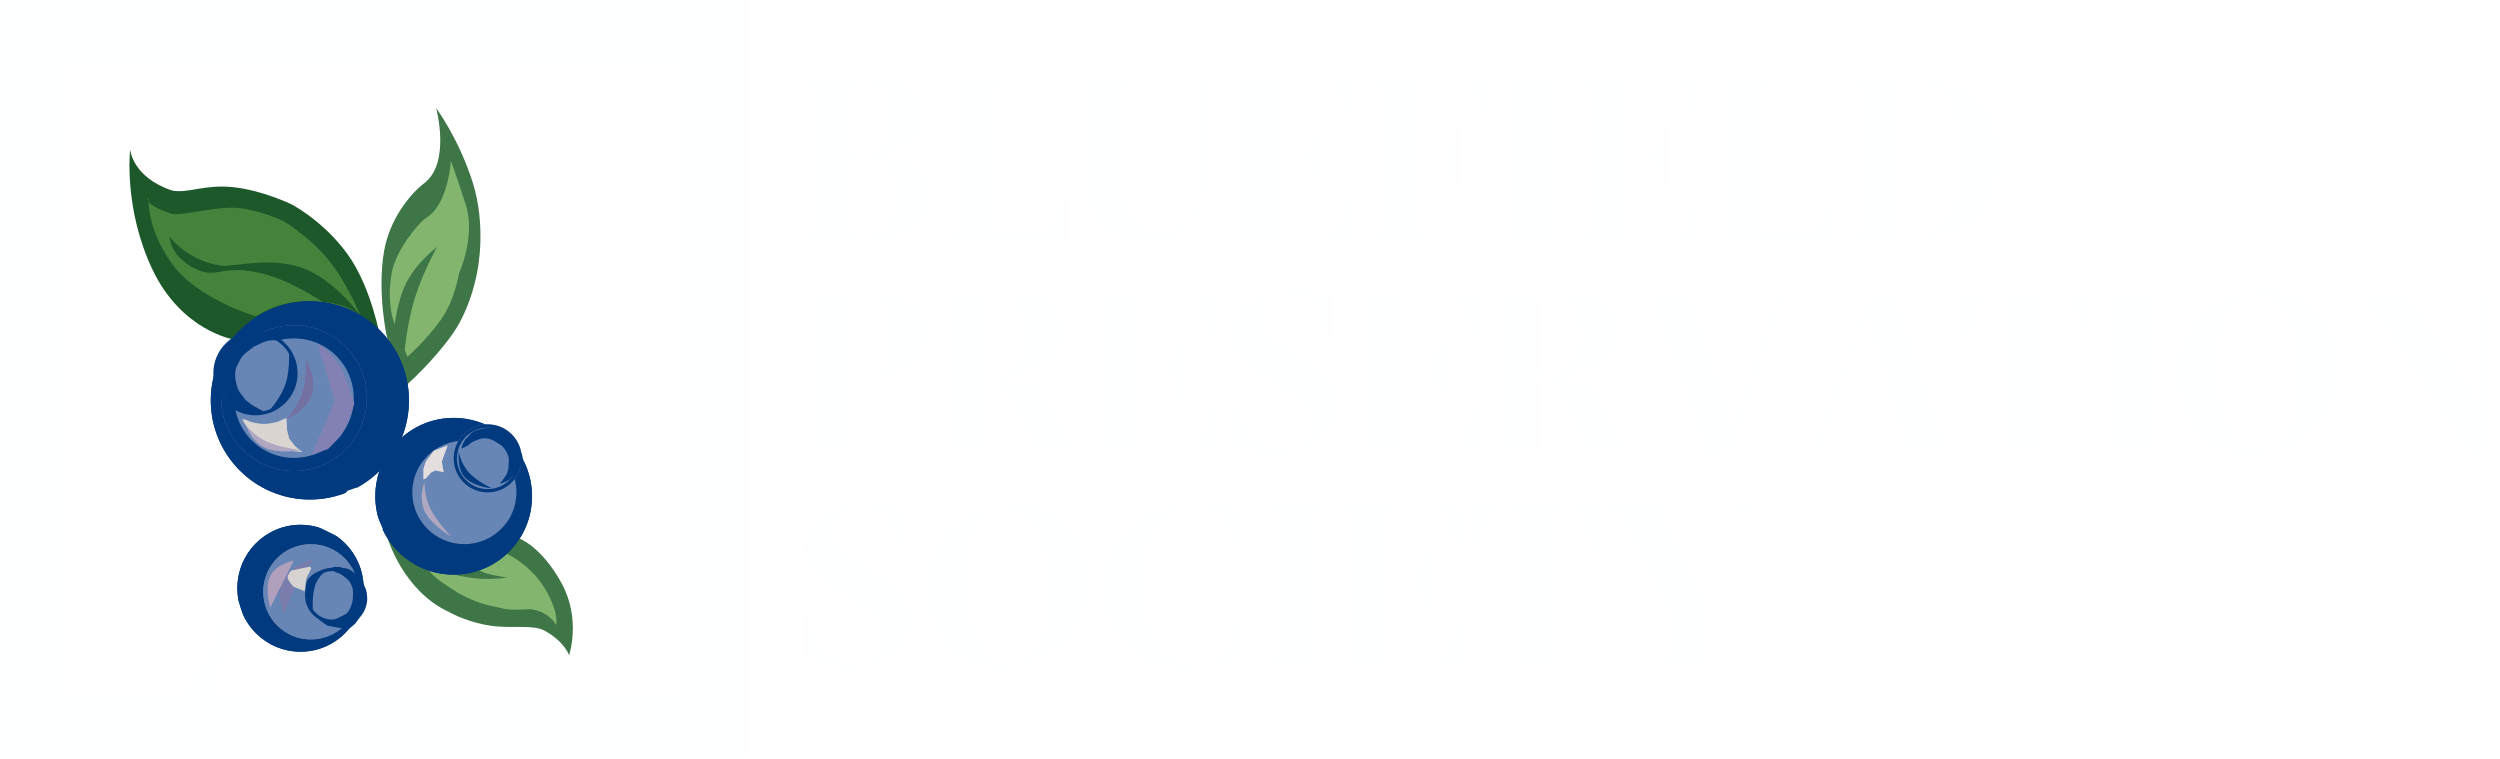
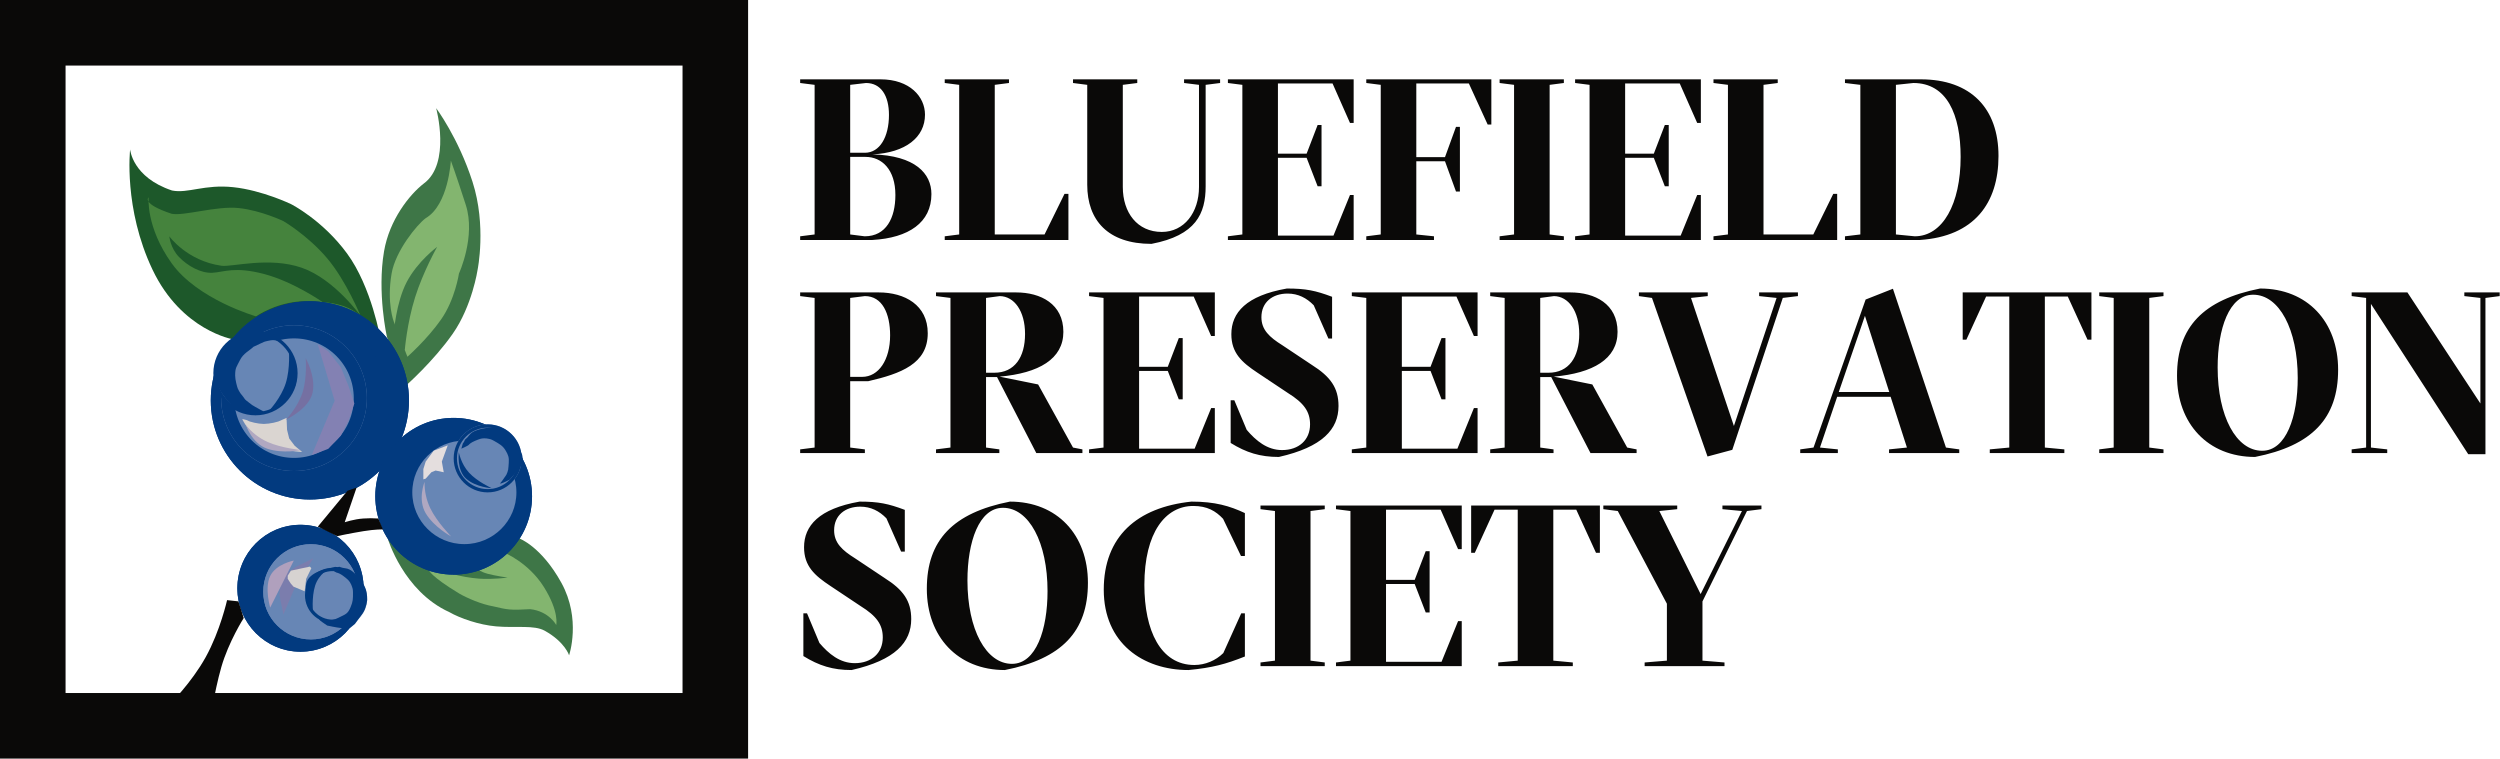
- <svg xmlns="http://www.w3.org/2000/svg" viewBox="75 7064 3813 1157">
+ <svg xmlns="http://www.w3.org/2000/svg" viewBox="102 5558 3813 1157">
  <defs>
    <style>
      .cls-1 {
        fill: #1d582a;
      }

      .cls-2 {
        fill: #45833d;
      }

      .cls-3 {
        fill: #3e7647;
      }

      .cls-4 {
        fill: #83b56f;
      }

      .cls-14, .cls-5 {
        fill: #023a7f;
      }

      .cls-5, .cls-6, .cls-7 {
        stroke: #023a7f;
      }

      .cls-5 {
        stroke-width: 30px;
      }

      .cls-6, .cls-7, .cls-8 {
        fill: #6786b5;
      }

      .cls-6, .cls-8 {
        stroke-width: 20px;
      }

      .cls-7 {
        stroke-width: 5px;
      }

      .cls-8 {
        stroke: #6786b5;
      }

      .cls-9 {
        fill: #8381b3;
      }

      .cls-10 {
        fill: #7b7dad;
      }

      .cls-11 {
        fill: #dad5d1;
      }

      .cls-12 {
        fill: #e4dede;
      }

      .cls-13 {
        fill: #d7d3d1;
      }

      .cls-15 {
        fill: #b0a0bd;
      }

      .cls-16 {
        fill: #7570a2;
      }

      .cls-17 {
        fill: #b0a8c1;
      }

      .cls-18, .cls-20 {
-         fill: #fdffff;
+         fill: #0a0908;
      }

      .cls-19, .cls-22 {
        fill: none;
      }

      .cls-19 {
-         stroke: #fdffff;
+         stroke: #0a0908;
        stroke-width: 100px;
      }

      .cls-20 {
        stroke: rgba(0,0,0,0);
      }

      .cls-21 {
        stroke: none;
      }

      .cls-23 {
-         filter: url(#Path_176);
+         filter: url(#Path_146);
      }
    </style>
-     <filter id="Path_176" x="540.186" y="7930.044" width="95.531" height="90.531" filterUnits="userSpaceOnUse">
+     <filter id="Path_146" x="567.186" y="6424.044" width="95.531" height="90.531" filterUnits="userSpaceOnUse">
      <feOffset dx="10" dy="5" input="SourceAlpha" />
      <feGaussianBlur stdDeviation="0.5" result="blur" />
      <feFlood flood-color="#023a7f" />
      <feComposite operator="in" in2="blur" />
      <feComposite in="SourceGraphic" />
    </filter>
  </defs>
-   <g id="Group_49" data-name="Group 49" transform="translate(-5 1676)">
-     <g id="Group_51" data-name="Group 51">
-       <g id="Group_48" data-name="Group 48" transform="translate(-420 5017.172)">
-         <g id="Group_44" data-name="Group 44" transform="translate(697.424 598.813)">
-           <path id="Path_165" data-name="Path 165" class="cls-1" d="M2025.881,801.21s-78.8-12.917-123.268-106.328-34.153-183.3-34.153-183.3,3.356,42.428,63.912,62.568c24.24,4.9,49.4-9.75,93.509-5.046s87.874,25.758,87.874,25.758,47.857,24.01,85.543,75.316,51.133,131.028,51.133,131.028h-224.55Z" transform="translate(-1867.424 -511.587)" />
-           <path id="Path_166" data-name="Path 166" class="cls-2" d="M2016.331,721.686s-89.272-25.6-128.855-81.072-35.065-100.449-35.065-100.449-11.842,9.417,35.065,25.018c18.777,3.8,68.328-12.336,102.494-8.692s68.069,19.953,68.069,19.953,36.663,21.445,66.279,56.206,51.612,89.037,51.612,89.037-35.386-23.353-81.485-23.353S2016.331,721.686,2016.331,721.686Z" transform="translate(-1823.14 -467.128)" />
-           <path id="Path_167" data-name="Path 167" class="cls-1" d="M2155.128,742.217s-43.91-30.893-89.205-42.976-61.9-2.873-79.326-1.97-37.5-10.271-50.8-24.031-14.774-31.517-14.774-31.517,26.852,37.419,79.632,44.84c15.623,2.2,72.716-14.278,122.568,3.116s89.907,73.841,89.907,73.841a79.467,79.467,0,0,0-27.144-15.748A113.749,113.749,0,0,0,2155.128,742.217Z" transform="translate(-1860.17 -509.212)" />
+   <g id="Group_43" data-name="Group 43" transform="translate(22 170)">
+     <g id="Group_42" data-name="Group 42" transform="translate(-420 5017.172)">
+       <g id="Group_38" data-name="Group 38" transform="translate(697.424 598.813)">
+         <path id="Path_135" data-name="Path 135" class="cls-1" d="M2025.881,801.21s-78.8-12.917-123.268-106.328-34.153-183.3-34.153-183.3,3.356,42.428,63.912,62.568c24.24,4.9,49.4-9.75,93.509-5.046s87.874,25.758,87.874,25.758,47.857,24.01,85.543,75.316,51.133,131.028,51.133,131.028h-224.55Z" transform="translate(-1867.424 -511.587)" />
+         <path id="Path_136" data-name="Path 136" class="cls-2" d="M2016.331,721.686s-89.272-25.6-128.855-81.072-35.065-100.449-35.065-100.449-11.842,9.417,35.065,25.018c18.777,3.8,68.328-12.336,102.494-8.692s68.069,19.953,68.069,19.953,36.663,21.445,66.279,56.206,51.612,89.037,51.612,89.037-35.386-23.353-81.485-23.353S2016.331,721.686,2016.331,721.686Z" transform="translate(-1823.14 -467.128)" />
+         <path id="Path_137" data-name="Path 137" class="cls-1" d="M2155.128,742.217s-43.91-30.893-89.205-42.976-61.9-2.873-79.326-1.97-37.5-10.271-50.8-24.031-14.774-31.517-14.774-31.517,26.852,37.419,79.632,44.84c15.623,2.2,72.716-14.278,122.568,3.116s89.907,73.841,89.907,73.841a79.467,79.467,0,0,0-27.144-15.748A113.749,113.749,0,0,0,2155.128,742.217Z" transform="translate(-1860.17 -509.212)" />
+       </g>
+       <g id="Group_39" data-name="Group 39" transform="translate(1091.294 1191.893)">
+         <path id="Path_138" data-name="Path 138" class="cls-3" d="M2467.815,1104.081s33.52,12.025,64.174,67.556,11.819,110.7,11.819,110.7-6.085-20.033-36.937-37.362c-16.507-9.271-44.007-4.063-74.428-6.751-25.873-2.287-54.719-12.221-71.348-21.759-70.193-31.838-93.971-112.531-93.971-112.531s48.483,60.293,103.281,54.966S2467.815,1104.081,2467.815,1104.081Z" transform="translate(-2267.124 -1103.938)" />
+         <path id="Path_139" data-name="Path 139" class="cls-4" d="M2411.483,1104.977s37,14.783,60.632,52.42,18.856,57.95,18.856,57.95-11.146-20.96-39.691-24.108c-31.245,1.893-35.392.574-55.9-4.189-18.659-3.259-39.929-12.505-52.189-19.538-44.174-26.623-46.357-35.644-46.357-35.644s13.328,4.743,44.339,5.943a105.2,105.2,0,0,0,18.561-3.59A194.043,194.043,0,0,0,2411.483,1104.977Z" transform="translate(-2233.895 -1083.206)" />
+         <path id="Path_140" data-name="Path 140" class="cls-3" d="M2402.739,1150.039s4.775,4.462,16.13,7.553,30.362,5.778,30.362,5.778-22.118,3.1-43.491,1.656a227.05,227.05,0,0,1-42-7.434s13.186,1.19,22.976-1.635A105.4,105.4,0,0,0,2402.739,1150.039Z" transform="translate(-2266.319 -1103.509)" />
+       </g>
+       <g id="Group_40" data-name="Group 40" transform="translate(1081.871 535.766)">
+         <path id="Path_141" data-name="Path 141" class="cls-3" d="M2335.824,409.561s-15.15-67.492-4.361-130.49c8.218-47.988,38.695-86.288,60.42-103.177,42.074-30.534,19.044-115.128,19.044-115.128s33.8,45.074,55.446,112.263,7.757,134.33,7.757,134.33-8.214,55.075-37.885,97.478-71.543,79.226-71.543,79.226Z" transform="translate(-2327.586 -60.766)" />
+         <path id="Path_142" data-name="Path 142" class="cls-4" d="M2333.5,311.417s-11.106-28.165-3.355-73.426c5.9-34.477,38.934-74.925,52.053-84.446,34.842-20.456,38.3-87.753,38.3-87.753s7.237,19.254,22.792,67.526-10.421,104.673-10.421,104.673-5.9,39.569-27.219,70.033-51.4,56.92-51.4,56.92Z" transform="translate(-2314.741 14.252)" />
+         <path id="Path_143" data-name="Path 143" class="cls-3" d="M2259.3,357.609s3.319-41.081,15.673-80.5,33.744-77.188,33.744-77.188-29.689,21.794-46.333,53.444-19.858,78.518-19.858,78.518Z" transform="translate(-2223.815 11.64)" />
+       </g>
+       <g id="Group_41" data-name="Group 41" transform="translate(821.479 830.387)">
+         <g id="Ellipse_28" data-name="Ellipse 28" class="cls-5" transform="translate(0 0)">
+           <circle class="cls-21" cx="151.147" cy="151.147" r="151.147" />
+           <circle class="cls-22" cx="151.147" cy="151.147" r="136.147" />
        </g>
-         <g id="Group_45" data-name="Group 45" transform="translate(1091.294 1191.893)">
-           <path id="Path_168" data-name="Path 168" class="cls-3" d="M2467.815,1104.081s33.52,12.025,64.174,67.556,11.819,110.7,11.819,110.7-6.085-20.033-36.937-37.362c-16.507-9.271-44.007-4.063-74.428-6.751-25.873-2.287-54.719-12.221-71.348-21.759-70.193-31.838-93.971-112.531-93.971-112.531s48.483,60.293,103.281,54.966S2467.815,1104.081,2467.815,1104.081Z" transform="translate(-2267.124 -1103.938)" />
-           <path id="Path_169" data-name="Path 169" class="cls-4" d="M2411.483,1104.977s37,14.783,60.632,52.42,18.856,57.95,18.856,57.95-11.146-20.96-39.691-24.108c-31.245,1.893-35.392.574-55.9-4.189-18.659-3.259-39.929-12.505-52.189-19.538-44.174-26.623-46.357-35.644-46.357-35.644s13.328,4.743,44.339,5.943a105.2,105.2,0,0,0,18.561-3.59A194.043,194.043,0,0,0,2411.483,1104.977Z" transform="translate(-2233.895 -1083.206)" />
-           <path id="Path_170" data-name="Path 170" class="cls-3" d="M2402.739,1150.039s4.775,4.462,16.13,7.553,30.362,5.778,30.362,5.778-22.118,3.1-43.491,1.656a227.05,227.05,0,0,1-42-7.434s13.186,1.19,22.976-1.635A105.4,105.4,0,0,0,2402.739,1150.039Z" transform="translate(-2266.319 -1103.509)" />
+         <g id="Ellipse_29" data-name="Ellipse 29" class="cls-6" transform="translate(15.806 36.552)">
+           <circle class="cls-21" cx="111.137" cy="111.137" r="111.137" />
+           <circle class="cls-22" cx="111.137" cy="111.137" r="101.137" />
        </g>
-         <g id="Group_46" data-name="Group 46" transform="translate(1081.871 535.766)">
-           <path id="Path_171" data-name="Path 171" class="cls-3" d="M2335.824,409.561s-15.15-67.492-4.361-130.49c8.218-47.988,38.695-86.288,60.42-103.177,42.074-30.534,19.044-115.128,19.044-115.128s33.8,45.074,55.446,112.263,7.757,134.33,7.757,134.33-8.214,55.075-37.885,97.478-71.543,79.226-71.543,79.226Z" transform="translate(-2327.586 -60.766)" />
-           <path id="Path_172" data-name="Path 172" class="cls-4" d="M2333.5,311.417s-11.106-28.165-3.355-73.426c5.9-34.477,38.934-74.925,52.053-84.446,34.842-20.456,38.3-87.753,38.3-87.753s7.237,19.254,22.792,67.526-10.421,104.673-10.421,104.673-5.9,39.569-27.219,70.033-51.4,56.92-51.4,56.92Z" transform="translate(-2314.741 14.252)" />
-           <path id="Path_173" data-name="Path 173" class="cls-3" d="M2259.3,357.609s3.319-41.081,15.673-80.5,33.744-77.188,33.744-77.188-29.689,21.794-46.333,53.444-19.858,78.518-19.858,78.518Z" transform="translate(-2223.815 11.64)" />
+         <path id="Path_144" data-name="Path 144" class="cls-7" d="M64.243,2.5A61.743,61.743,0,1,1,2.5,64.243,61.743,61.743,0,0,1,64.243,2.5Z" transform="translate(3.921 45.412)" />
+         <g id="Ellipse_30" data-name="Ellipse 30" class="cls-5" transform="translate(250.923 177.82)">
+           <circle class="cls-21" cx="119.534" cy="119.534" r="119.534" />
+           <circle class="cls-22" cx="119.534" cy="119.534" r="104.534" />
        </g>
-         <g id="Group_47" data-name="Group 47" transform="translate(821.479 830.387)">
-           <g id="Ellipse_34" data-name="Ellipse 34" class="cls-5" transform="translate(0 0)">
-             <circle class="cls-21" cx="151.147" cy="151.147" r="151.147" />
-             <circle class="cls-22" cx="151.147" cy="151.147" r="136.147" />
-           </g>
-           <g id="Ellipse_35" data-name="Ellipse 35" class="cls-6" transform="translate(15.806 36.552)">
-             <circle class="cls-21" cx="111.137" cy="111.137" r="111.137" />
-             <circle class="cls-22" cx="111.137" cy="111.137" r="101.137" />
-           </g>
-           <path id="Path_174" data-name="Path 174" class="cls-7" d="M64.243,2.5A61.743,61.743,0,1,1,2.5,64.243,61.743,61.743,0,0,1,64.243,2.5Z" transform="translate(3.921 45.412)" />
-           <g id="Ellipse_36" data-name="Ellipse 36" class="cls-5" transform="translate(250.923 177.82)">
-             <circle class="cls-21" cx="119.534" cy="119.534" r="119.534" />
-             <circle class="cls-22" cx="119.534" cy="119.534" r="104.534" />
-           </g>
-           <path id="Path_175" data-name="Path 175" class="cls-6" d="M90.4,1c49.376,0,89.4,39.806,89.4,88.91s-40.027,88.91-89.4,88.91S1,139.013,1,89.91,41.027,1,90.4,1Z" transform="translate(296.354 201.517)" />
-           <g id="Ellipse_37" data-name="Ellipse 37" class="cls-7" transform="translate(370.457 187.698)">
-             <circle class="cls-21" cx="51.864" cy="51.864" r="51.864" />
-             <circle class="cls-22" cx="51.864" cy="51.864" r="49.364" />
-           </g>
-           <g id="Ellipse_38" data-name="Ellipse 38" class="cls-5" transform="translate(40.503 340.821)">
-             <ellipse class="cls-21" cx="96.319" cy="96.813" rx="96.319" ry="96.813" />
-             <ellipse class="cls-22" cx="96.319" cy="96.813" rx="81.319" ry="81.813" />
-           </g>
-           <g id="Ellipse_39" data-name="Ellipse 39" class="cls-8" transform="translate(80.019 370.457)">
-             <circle class="cls-21" cx="72.61" cy="72.61" r="72.61" />
-             <circle class="cls-22" cx="72.61" cy="72.61" r="62.61" />
-           </g>
-           <g class="cls-23" transform="matrix(1, 0, 0, 1, -396.48, -7523.56)">
-             <path id="Path_176-2" data-name="Path 176" class="cls-7" d="M41.515,2A39.607,39.607,0,0,1,78.272,26.98a39.107,39.107,0,0,1,2.759,14.535A39.515,39.515,0,1,1,41.515,2Z" transform="translate(540.69 7930.54)" />
-           </g>
-           <path id="Path_177" data-name="Path 177" class="cls-9" d="M2907.066,686.442l25.759,85.988-34.849,82.8,25.069-9.391,19.186-20.121,11.84-22.706,8.8-26.4-8.8-26.314-11.84-28.957L2923.044,697.1Z" transform="translate(-2743.89 -620.805)" />
-           <path id="Path_178" data-name="Path 178" class="cls-10" d="M2802.012,1105.481l19.259-45.118,26.411-40.64-26.411,12.964-13.983,9.76-9.213,17.915-2.177,13.81,2.177,12.236Z" transform="translate(-2691.282 -627.806)" />
-           <path id="Path_179" data-name="Path 179" class="cls-11" d="M2804.205,826.973l-12.614,5.537a84.018,84.018,0,0,1-14.617,3.126c-7.328.782-7.716.782-14.693,0a82.273,82.273,0,0,1-14.153-3.126l-5.051-2.263-4.587-1.147h-1.955a123.264,123.264,0,0,0,9.378,14.649c5.159,6.739,6.512,8.861,11.255,12.308s9.93,6.627,9.93,6.627a112.571,112.571,0,0,0,14.418,6.884c8.064,3.149,17.839,5.713,17.839,5.713l18.1,2.8,10.564.956-11.34-9.469-8.422-11.116-3.305-13.331Z" transform="translate(-2688.625 -649.18)" />
-           <path id="Path_180" data-name="Path 180" class="cls-12" d="M2113.3,991.42l-2.93-16.213,9.034-24.817-21.412,8.124-12.271,16.693-3.528,11.347v15.7l3.528-1.115,8.707-9.722,6.466-2.642Z" transform="translate(-1757.976 -730.694)" />
-           <path id="Path_181" data-name="Path 181" class="cls-13" d="M1920.629,1152.569l-29.04,6.209-4.777,7.652v4.852l4.777,7.344,4.07,4.574,17.014,7.064,2.223-18.982,7.906-16.22Z" transform="translate(-1769.439 -747.962)" />
-           <path id="Path_182" data-name="Path 182" class="cls-14" d="M1943.146,1153.779c1.5.2,5,1.211,10.444,5.371s7.954,6.261,9.994,9.77a28.6,28.6,0,0,1,2.981,6.63c.6,1.662,1.368,3.556,1.368,8.674,0,9.657.127,13.086-3.679,22.151s-6.7,10.467-14.014,13.956c-4.673,2.229-6.8,3.371-9.514,4.424a32.9,32.9,0,0,1-8.266,1.564c-5.478-.706-9.365-.367-15-1.564s11.17,9.683,11.17,9.683,14.172,3.048,19.991,3.623,4.176.771,8.084.624a35.219,35.219,0,0,0,7.55-1.214l6.631-5.462,8.565-11.677a46.064,46.064,0,0,0,6.741-11.04,60.189,60.189,0,0,0,3.432-13.608s.237-9.113-2.029-16.1a47.173,47.173,0,0,0-6.355-12.4,76.885,76.885,0,0,0-5.9-7.549,61.958,61.958,0,0,0-7.408-7.114c-2.677-2.285-6.983-5.13-12.273-5.565s-8.1-2.646-9.279-2.02-5.822,0-5.822,0l-7.911,2.02S1941.649,1153.578,1943.146,1153.779Z" transform="translate(-1751.027 -739.899)" />
-           <path id="Path_183" data-name="Path 183" class="cls-14" d="M26.843,8.946c1.5.2,5,1.211,10.444,5.371s7.954,6.262,9.993,9.771a28.6,28.6,0,0,1,2.981,6.63c.6,1.662,1.368,3.556,1.368,8.674,0,9.657.271,14.935-3.68,22.151S41.25,72.01,33.937,75.5c-4.673,2.229-6.8,3.371-9.514,4.424a32.9,32.9,0,0,1-8.266,1.563c-5.478-.706-9.365-.367-15-1.563s11.17,9.682,11.17,9.682S26.5,92.654,32.317,93.229s4.176.771,8.084.624a35.214,35.214,0,0,0,7.549-1.214l6.631-5.462L63.147,75.5a46.046,46.046,0,0,0,6.741-11.04,60.164,60.164,0,0,0,3.432-13.608s.237-9.113-2.029-16.1a47.173,47.173,0,0,0-6.355-12.4,76.9,76.9,0,0,0-5.9-7.549A61.951,61.951,0,0,0,51.63,7.7c-2.677-2.286-6.983-5.13-12.273-5.565s-8.1-2.645-9.279-2.02-5.823,0-5.823,0l-7.91,2.02S25.345,8.745,26.843,8.946Z" transform="translate(372.138 237.885) rotate(-60)" />
-           <path id="Path_184" data-name="Path 184" class="cls-14" d="M36.123,10c6.8,3.958,3.134,1.578,10.2,6.984,6.021,4.605,5.156,4.084,7.8,7.843.254.357,4.762,6.062,4.762,6.062A50.846,50.846,0,0,1,63,38.365c.78,2.159,3.873,12.71,3.873,19.359,0,12.546-2.049,12.879-7.216,23.455s-14.737,14.6-20.715,20.506c-6.071,2.9-6.113,2.857-11.242,5.282-5.778,2.105-2.536,2-10.5,3.706s-8.442,1.554-15.763,0S17.2,121.925,17.2,121.925s18.44-.746,26,0,5.789.192,10.866,0a10.5,10.5,0,0,0,7.643-3.519l10.78-5.154,11.127-15.17A59.819,59.819,0,0,0,92.369,83.74a78.152,78.152,0,0,0,4.458-17.678s.308-11.839-2.635-20.912a61.273,61.273,0,0,0-8.256-16.1,99.932,99.932,0,0,0-7.662-9.807A80.482,80.482,0,0,0,68.651,10c-3.478-2.969-9.071-6.664-15.944-7.229S42.186-.669,40.652.144s-7.564,0-7.564,0L22.812,2.768S29.322,6.039,36.123,10Z" transform="translate(104.051 171.067) rotate(180)" />
-           <path id="Path_185" data-name="Path 185" class="cls-15" d="M1857.284,1201.053l36.023-71.7s-27.149,5.188-36.023,23.593S1857.284,1201.053,1857.284,1201.053Z" transform="translate(-1766.669 -733.966)" />
-           <path id="Path_186" data-name="Path 186" class="cls-14" d="M981.518,1316.761s-2.45-24.206,3.183-41.983,21.466-26.255,21.466-26.255-31.414,4.142-35.172,23.6S981.518,1316.761,981.518,1316.761Z" transform="translate(-825.582 -840.998)" />
-           <path id="Path_187" data-name="Path 187" class="cls-14" d="M11.66,93.922S9.095,64.727,16.336,41.873,41.715,0,41.715,0,5.76,16.858.93,41.873,11.66,93.922,11.66,93.922Z" transform="translate(130.687 166.75) rotate(180)" />
-           <path id="Path_188" data-name="Path 188" class="cls-16" d="M11.66,93.922S9.095,64.727,16.336,41.873,41.715,0,41.715,0,5.76,16.858.93,41.873,11.66,93.922,11.66,93.922Z" transform="translate(156.372 180.58) rotate(180)" />
-           <path id="Path_189" data-name="Path 189" class="cls-14" d="M7.835,71.107S5.385,46.9,11.017,29.124,30.365,0,30.365,0,4.551,10.748.794,30.207,7.835,71.107,7.835,71.107Z" transform="translate(363.141 256.325) rotate(-60)" />
-           <path id="Path_190" data-name="Path 190" class="cls-17" d="M7.835,89.891s-2.45-30.6,3.183-53.073A89.5,89.5,0,0,1,30.365,0S4.551,13.587.794,38.186,7.835,89.891,7.835,89.891Z" transform="matrix(0.766, -0.643, 0.643, 0.766, 302.826, 294.847)" />
-           <path id="Path_191" data-name="Path 191" class="cls-17" d="M7.835,89.891s-2.45-30.6,3.183-53.073A89.5,89.5,0,0,1,30.365,0S4.551,13.587.794,38.186,7.835,89.891,7.835,89.891Z" transform="matrix(0.174, -0.985, 0.985, 0.174, 48.489, 218.986)" />
+         <path id="Path_145" data-name="Path 145" class="cls-6" d="M90.4,1c49.376,0,89.4,39.806,89.4,88.91s-40.027,88.91-89.4,88.91S1,139.013,1,89.91,41.027,1,90.4,1Z" transform="translate(296.354 201.517)" />
+         <g id="Ellipse_31" data-name="Ellipse 31" class="cls-7" transform="translate(370.457 187.698)">
+           <circle class="cls-21" cx="51.864" cy="51.864" r="51.864" />
+           <circle class="cls-22" cx="51.864" cy="51.864" r="49.364" />
        </g>
-         <path id="Path_192" data-name="Path 192" class="cls-18" d="M1944.983,1309.8l61.059,31.868s7.172-50.506,18.245-89.116,34.2-74.939,34.2-74.939l-8.124-25.38-17.277-1.892s-10.462,46.871-32.487,86.736S1944.983,1309.8,1944.983,1309.8Z" transform="translate(-1186.746 135.799)" />
-         <path id="Path_193" data-name="Path 193" class="cls-18" d="M2153.277,1085.12l45.259-54.69,13.876-4.922-18.124,52.978s14.256-4.832,28.369-5.737a151.245,151.245,0,0,1,22.85,0l7.08,16.626s-11.462-.315-29.93,2.711-40.006,7.527-40.006,7.527Z" transform="translate(-1168.523 88.905)" />
+         <g id="Ellipse_32" data-name="Ellipse 32" class="cls-5" transform="translate(40.503 340.821)">
+           <ellipse class="cls-21" cx="96.319" cy="96.813" rx="96.319" ry="96.813" />
+           <ellipse class="cls-22" cx="96.319" cy="96.813" rx="81.319" ry="81.813" />
+         </g>
+         <g id="Ellipse_33" data-name="Ellipse 33" class="cls-8" transform="translate(80.019 370.457)">
+           <circle class="cls-21" cx="72.61" cy="72.61" r="72.61" />
+           <circle class="cls-22" cx="72.61" cy="72.61" r="62.61" />
+         </g>
+         <g class="cls-23" transform="matrix(1, 0, 0, 1, -423.48, -6017.56)">
+           <path id="Path_146-2" data-name="Path 146" class="cls-7" d="M41.515,2A39.607,39.607,0,0,1,78.272,26.98a39.107,39.107,0,0,1,2.759,14.535A39.515,39.515,0,1,1,41.515,2Z" transform="translate(567.69 6424.54)" />
+         </g>
+         <path id="Path_147" data-name="Path 147" class="cls-9" d="M2907.066,686.442l25.759,85.988-34.849,82.8,25.069-9.391,19.186-20.121,11.84-22.706,8.8-26.4-8.8-26.314-11.84-28.957L2923.044,697.1Z" transform="translate(-2743.89 -620.805)" />
+         <path id="Path_148" data-name="Path 148" class="cls-10" d="M2802.012,1105.481l19.259-45.118,26.411-40.64-26.411,12.964-13.983,9.76-9.213,17.915-2.177,13.81,2.177,12.236Z" transform="translate(-2691.282 -627.806)" />
+         <path id="Path_149" data-name="Path 149" class="cls-11" d="M2804.205,826.973l-12.614,5.537a84.018,84.018,0,0,1-14.617,3.126c-7.328.782-7.716.782-14.693,0a82.273,82.273,0,0,1-14.153-3.126l-5.051-2.263-4.587-1.147h-1.955a123.264,123.264,0,0,0,9.378,14.649c5.159,6.739,6.512,8.861,11.255,12.308s9.93,6.627,9.93,6.627a112.571,112.571,0,0,0,14.418,6.884c8.064,3.149,17.839,5.713,17.839,5.713l18.1,2.8,10.564.956-11.34-9.469-8.422-11.116-3.305-13.331Z" transform="translate(-2688.625 -649.18)" />
+         <path id="Path_150" data-name="Path 150" class="cls-12" d="M2113.3,991.42l-2.93-16.213,9.034-24.817-21.412,8.124-12.271,16.693-3.528,11.347v15.7l3.528-1.115,8.707-9.722,6.466-2.642Z" transform="translate(-1757.976 -730.694)" />
+         <path id="Path_151" data-name="Path 151" class="cls-13" d="M1920.629,1152.569l-29.04,6.209-4.777,7.652v4.852l4.777,7.344,4.07,4.574,17.014,7.064,2.223-18.982,7.906-16.22Z" transform="translate(-1769.439 -747.962)" />
+         <path id="Path_152" data-name="Path 152" class="cls-14" d="M1943.146,1153.779c1.5.2,5,1.211,10.444,5.371s7.954,6.261,9.994,9.77a28.6,28.6,0,0,1,2.981,6.63c.6,1.662,1.368,3.556,1.368,8.674,0,9.657.127,13.086-3.679,22.151s-6.7,10.467-14.014,13.956c-4.673,2.229-6.8,3.371-9.514,4.424a32.9,32.9,0,0,1-8.266,1.564c-5.478-.706-9.365-.367-15-1.564s11.17,9.683,11.17,9.683,14.172,3.048,19.991,3.623,4.176.771,8.084.624a35.219,35.219,0,0,0,7.55-1.214l6.631-5.462,8.565-11.677a46.064,46.064,0,0,0,6.741-11.04,60.189,60.189,0,0,0,3.432-13.608s.237-9.113-2.029-16.1a47.173,47.173,0,0,0-6.355-12.4,76.885,76.885,0,0,0-5.9-7.549,61.958,61.958,0,0,0-7.408-7.114c-2.677-2.285-6.983-5.13-12.273-5.565s-8.1-2.646-9.279-2.02-5.822,0-5.822,0l-7.911,2.02S1941.649,1153.578,1943.146,1153.779Z" transform="translate(-1751.027 -739.899)" />
+         <path id="Path_153" data-name="Path 153" class="cls-14" d="M26.843,8.946c1.5.2,5,1.211,10.444,5.371s7.954,6.262,9.993,9.771a28.6,28.6,0,0,1,2.981,6.63c.6,1.662,1.368,3.556,1.368,8.674,0,9.657.271,14.935-3.68,22.151S41.25,72.01,33.937,75.5c-4.673,2.229-6.8,3.371-9.514,4.424a32.9,32.9,0,0,1-8.266,1.563c-5.478-.706-9.365-.367-15-1.563s11.17,9.682,11.17,9.682S26.5,92.654,32.317,93.229s4.176.771,8.084.624a35.214,35.214,0,0,0,7.549-1.214l6.631-5.462L63.147,75.5a46.046,46.046,0,0,0,6.741-11.04,60.164,60.164,0,0,0,3.432-13.608s.237-9.113-2.029-16.1a47.173,47.173,0,0,0-6.355-12.4,76.9,76.9,0,0,0-5.9-7.549A61.951,61.951,0,0,0,51.63,7.7c-2.677-2.286-6.983-5.13-12.273-5.565s-8.1-2.645-9.279-2.02-5.823,0-5.823,0l-7.91,2.02S25.345,8.745,26.843,8.946Z" transform="translate(372.138 237.885) rotate(-60)" />
+         <path id="Path_154" data-name="Path 154" class="cls-14" d="M36.123,10c6.8,3.958,3.134,1.578,10.2,6.984,6.021,4.605,5.156,4.084,7.8,7.843.254.357,4.762,6.062,4.762,6.062A50.846,50.846,0,0,1,63,38.365c.78,2.159,3.873,12.71,3.873,19.359,0,12.546-2.049,12.879-7.216,23.455s-14.737,14.6-20.715,20.506c-6.071,2.9-6.113,2.857-11.242,5.282-5.778,2.105-2.536,2-10.5,3.706s-8.442,1.554-15.763,0S17.2,121.925,17.2,121.925s18.44-.746,26,0,5.789.192,10.866,0a10.5,10.5,0,0,0,7.643-3.519l10.78-5.154,11.127-15.17A59.819,59.819,0,0,0,92.369,83.74a78.152,78.152,0,0,0,4.458-17.678s.308-11.839-2.635-20.912a61.273,61.273,0,0,0-8.256-16.1,99.932,99.932,0,0,0-7.662-9.807A80.482,80.482,0,0,0,68.651,10c-3.478-2.969-9.071-6.664-15.944-7.229S42.186-.669,40.652.144s-7.564,0-7.564,0L22.812,2.768S29.322,6.039,36.123,10Z" transform="translate(104.051 171.067) rotate(180)" />
+         <path id="Path_155" data-name="Path 155" class="cls-15" d="M1857.284,1201.053l36.023-71.7s-27.149,5.188-36.023,23.593S1857.284,1201.053,1857.284,1201.053Z" transform="translate(-1766.669 -733.966)" />
+         <path id="Path_156" data-name="Path 156" class="cls-14" d="M981.518,1316.761s-2.45-24.206,3.183-41.983,21.466-26.255,21.466-26.255-31.414,4.142-35.172,23.6S981.518,1316.761,981.518,1316.761Z" transform="translate(-825.582 -840.998)" />
+         <path id="Path_157" data-name="Path 157" class="cls-14" d="M11.66,93.922S9.095,64.727,16.336,41.873,41.715,0,41.715,0,5.76,16.858.93,41.873,11.66,93.922,11.66,93.922Z" transform="translate(130.687 166.75) rotate(180)" />
+         <path id="Path_158" data-name="Path 158" class="cls-16" d="M11.66,93.922S9.095,64.727,16.336,41.873,41.715,0,41.715,0,5.76,16.858.93,41.873,11.66,93.922,11.66,93.922Z" transform="translate(156.372 180.58) rotate(180)" />
+         <path id="Path_159" data-name="Path 159" class="cls-14" d="M7.835,71.107S5.385,46.9,11.017,29.124,30.365,0,30.365,0,4.551,10.748.794,30.207,7.835,71.107,7.835,71.107Z" transform="translate(363.141 256.325) rotate(-60)" />
+         <path id="Path_160" data-name="Path 160" class="cls-17" d="M7.835,89.891s-2.45-30.6,3.183-53.073A89.5,89.5,0,0,1,30.365,0S4.551,13.587.794,38.186,7.835,89.891,7.835,89.891Z" transform="matrix(0.766, -0.643, 0.643, 0.766, 302.826, 294.847)" />
+         <path id="Path_161" data-name="Path 161" class="cls-17" d="M7.835,89.891s-2.45-30.6,3.183-53.073A89.5,89.5,0,0,1,30.365,0S4.551,13.587.794,38.186,7.835,89.891,7.835,89.891Z" transform="matrix(0.174, -0.985, 0.985, 0.174, 48.489, 218.986)" />
      </g>
-       <path id="Path_194" data-name="Path 194" class="cls-19" d="M0,0H1041V1057H0Z" transform="translate(130 5438)" />
+       <path id="Path_162" data-name="Path 162" class="cls-18" d="M1944.983,1309.8l61.059,31.868s7.172-50.506,18.245-89.116,34.2-74.939,34.2-74.939l-8.124-25.38-17.277-1.892s-10.462,46.871-32.487,86.736S1944.983,1309.8,1944.983,1309.8Z" transform="translate(-1186.746 135.799)" />
+       <path id="Path_163" data-name="Path 163" class="cls-18" d="M2153.277,1085.12l45.259-54.69,13.876-4.922-18.124,52.978s14.256-4.832,28.369-5.737a151.245,151.245,0,0,1,22.85,0l7.08,16.626s-11.462-.315-29.93,2.711-40.006,7.527-40.006,7.527Z" transform="translate(-1168.523 88.905)" />
    </g>
-     <path id="Path_197" data-name="Path 197" class="cls-20" d="M8.4,0H118.65c55.3-3.15,89.95-26.6,89.95-70,0-31.15-24.5-58.8-89.95-60.55C169.4-133,198.8-156.8,198.8-191.1c0-27.3-23.1-53.9-67.9-53.9H8.4v5.6l22.05,2.8V-8.4L8.4-5.6ZM84.7-133V-236.6l24.15-2.8c22.75,0,35,19.25,35,48.65,0,33.6-14,57.75-36.75,57.75ZM106.75-5.6,84.7-8.4V-126.7h23.45c24.85,0,45.5,19.25,45.5,58.1C153.65-33.6,139.65-5.6,106.75-5.6ZM228.9,0H417.55V-70.35H411.6L381.15-8.4H305.2V-236.6l21.7-2.8V-245h-98v5.6l22.05,2.8V-8.4L228.9-5.6ZM544.25,5.95c67.9-12.95,82.6-46.2,82.6-87.85V-236.6l22.05-2.8V-245H593.95v5.6l22.75,2.8V-80.85c0,39.2-22.75,68.6-56.7,68.6-37.45,0-59.5-29.4-59.5-68.6V-236.6l22.05-2.8V-245h-98v5.6l21.7,2.8V-84.35C446.25-30.1,477.75,5.95,544.25,5.95ZM660.8,0H852.6V-68.6H847L821.8-6.65H737.1V-125.3h43.75l16.8,43.4h5.95v-93.45h-5.95l-16.8,43.75H737.1V-238.7h83.3L847-178.5h5.6V-245H660.8v5.6l22.05,2.8V-8.4L660.8-5.6ZM871.85,0H975.1V-5.6L948.15-8.4V-120.05H991.9l16.8,46.2h5.95v-98.7h-5.95l-16.8,46.2H948.15V-238.7h80.15l28.7,62.65h5.6V-245H871.85v5.6l22.05,2.8V-8.4L871.85-5.6ZM1075.2,0h98V-5.6l-21.7-2.8V-236.6l21.7-2.8V-245h-98v5.6l22.05,2.8V-8.4L1075.2-5.6Zm115.15,0h191.8V-68.6h-5.6l-25.2,61.95h-84.7V-125.3h43.75l16.8,43.4h5.95v-93.45h-5.95l-16.8,43.75h-43.75V-238.7h83.3l26.6,60.2h5.6V-245h-191.8v5.6l22.05,2.8V-8.4l-22.05,2.8ZM1401.4,0h188.65V-70.35h-5.95L1553.65-8.4H1477.7V-236.6l21.7-2.8V-245h-98v5.6l22.05,2.8V-8.4L1401.4-5.6Zm200.55,0H1716.4c82.6-5.6,119.7-56,119.7-128.1,0-72.45-42-116.9-118.65-116.9h-115.5v5.6l23.45,2.8V-8.4l-23.45,2.8Zm106.4-5.6-28.7-2.8V-236.6l26.6-2.8c51.1,0,72.1,47.95,72.1,112.7C1778.35-54.95,1751.05-5.6,1708.35-5.6ZM8.4,325h98.7v-5.6l-22.4-2.8V215.45H112c50.05-11.55,91-26.6,91-73.15C203,99.25,168,80,128.1,80H8.4v5.6l22.05,2.8V316.6L8.4,319.4ZM84.7,208.8V88.4l22.4-2.8c26.6,0,38.5,26.6,38.5,59.85,0,37.45-17.5,63.35-42.7,63.35ZM424.55,316.6l-53.2-96.25-58.8-11.9c59.85-5.25,97.3-26.95,97.3-68.25,0-42.7-34.65-60.2-72.1-60.2H215.6v5.6l22.05,2.8V316.6l-22.05,2.8V325h96.6v-5.6l-20.3-2.8V209.15h16.8L368.55,325H438.9v-5.6ZM304.5,202.5H291.9V88.4l21-2.8c22.05.35,38.5,22.75,38.5,57.75C351.4,179.05,335.3,202.5,304.5,202.5ZM449.05,325h191.8V256.4h-5.6l-25.2,61.95h-84.7V199.7H569.1l16.8,43.4h5.95V149.65H585.9L569.1,193.4H525.35V86.3h83.3l26.6,60.2h5.6V80H449.05v5.6l22.05,2.8V316.6l-22.05,2.8Zm289.45,5.95c66.5-15.05,91-42.35,91-77.7,0-27.65-12.25-44.8-40.6-62.65l-45.15-30.1c-19.6-12.25-31.85-23.45-31.85-42.7,0-22.75,16.8-36.05,39.9-36.05,16.1,0,29.05,6.65,39.9,17.85l22.4,50.75h5.6V86.65c-25.2-9.45-39.9-12.6-68.95-12.6-61.95,10.85-84.7,36.75-84.7,69.65,0,28.7,16.1,43.05,39.9,58.8l46.2,30.8C777,248.7,786.1,262,786.1,281.25c0,23.8-17.15,39.2-42.7,39.2-22.75,0-39.9-14.35-53.9-30.8L670.6,244.5H665v65.1C688.8,324.3,709.8,330.95,738.5,330.95ZM849.8,325h191.8V256.4H1036l-25.2,61.95H926.1V199.7h43.75l16.8,43.4h5.95V149.65h-5.95l-16.8,43.75H926.1V86.3h83.3l26.6,60.2h5.6V80H849.8v5.6l22.05,2.8V316.6l-22.05,2.8Zm420-8.4-53.2-96.25-58.8-11.9c59.85-5.25,97.3-26.95,97.3-68.25,0-42.7-34.65-60.2-72.1-60.2H1060.85v5.6l22.05,2.8V316.6l-22.05,2.8V325h96.6v-5.6l-20.3-2.8V209.15h16.8L1213.8,325h70.35v-5.6ZM1149.75,202.5h-12.6V88.4l21-2.8c22.05.35,38.5,22.75,38.5,57.75C1196.65,179.05,1180.55,202.5,1149.75,202.5ZM1392.3,330.25l37.8-10.15,77-231.7,23.1-2.8V80h-59.15v5.6l26.6,2.8-65.1,195.3L1367.1,88.4l25.55-2.8V80h-105v5.6l19.95,2.8ZM1533.7,325h57.4v-5.6l-27.3-2.8,26.25-77.35h81.55l24.85,77.35-27.3,2.8V325h107.1v-5.6l-20.3-2.8L1675.1,74.4l-41.65,16.45L1554,316.6l-20.3,2.8Zm58.8-93.1,39.9-116.2,37.1,116.2ZM1822.8,325h113.75v-5.6l-29.75-2.8V86.3h35l30.1,65.8h5.95V80H1781.5v72.1h5.6l30.1-65.8h35.35V316.6l-29.75,2.8Zm166.95,0h98v-5.6l-21.7-2.8V88.4l21.7-2.8V80h-98v5.6l22.05,2.8V316.6l-22.05,2.8Zm237.65,5.95c86.8-17.15,126.7-58.8,126.7-133,0-73.15-46.9-123.9-119-123.9-86.8,17.15-126.7,58.8-126.7,133C2108.4,280.2,2155.65,330.95,2227.4,330.95Zm10.85-9.45c-39.55,0-67.9-52.5-67.9-127.05,0-58.8,17.5-110.95,54.25-110.95,39.55,0,67.9,52.85,67.9,127.05C2292.5,269.35,2275,321.5,2238.25,321.5Zm314.3,5.25h26.25V88.4l21.7-2.8V80h-53.9v5.6l24.5,2.8v161L2459.8,80h-85.05v5.6l22.05,2.8V316.6l-22.05,2.8V325H2429v-5.6l-24.85-2.8V97.5ZM86.8,655.95c66.5-15.05,91-42.35,91-77.7,0-27.65-12.25-44.8-40.6-62.65L92.05,485.5c-19.6-12.25-31.85-23.45-31.85-42.7,0-22.75,16.8-36.05,39.9-36.05,16.1,0,29.05,6.65,39.9,17.85l22.4,50.75H168v-63.7c-25.2-9.45-39.9-12.6-68.95-12.6C37.1,409.9,14.35,435.8,14.35,468.7c0,28.7,16.1,43.05,39.9,58.8l46.2,30.8c24.85,15.4,33.95,28.7,33.95,47.95,0,23.8-17.15,39.2-42.7,39.2-22.75,0-39.9-14.35-53.9-30.8L18.9,569.5H13.3v65.1C37.1,649.3,58.1,655.95,86.8,655.95Zm233.8,0c86.8-17.15,126.7-58.8,126.7-133,0-73.15-46.9-123.9-119-123.9-86.8,17.15-126.7,58.8-126.7,133C201.6,605.2,248.85,655.95,320.6,655.95Zm10.85-9.45c-39.55,0-67.9-52.5-67.9-127.05,0-58.8,17.5-110.95,54.25-110.95,39.55,0,67.9,52.85,67.9,127.05C385.7,594.35,368.2,646.5,331.45,646.5Zm269.15,9.45c36.75-3.5,57.05-9.1,86.1-20.65V569.5h-5.6l-27.3,60.55a63.314,63.314,0,0,1-44.1,18.2c-51.8,0-76.3-52.85-76.3-122.15,0-80.5,32.55-120.4,74.55-120.4,21.35,0,34.3,7.7,45.5,19.6l27.3,56.7h5.95V416.55c-23.1-10.85-45.5-17.5-81.55-17.5-82.95,8.75-133.7,53.2-133.7,134.4C471.45,615,531.3,655.95,600.6,655.95ZM710.5,650h98v-5.6l-21.7-2.8V413.4l21.7-2.8V405h-98v5.6l22.05,2.8V641.6l-22.05,2.8Zm115.15,0h191.8V581.4h-5.6l-25.2,61.95h-84.7V524.7H945.7l16.8,43.4h5.95V474.65H962.5L945.7,518.4H901.95V411.3h83.3l26.6,60.2h5.6V405H825.65v5.6l22.05,2.8V641.6l-22.05,2.8Zm247.45,0h113.75v-5.6l-29.75-2.8V411.3h35l30.1,65.8h5.95V405H1031.8v72.1h5.6l30.1-65.8h35.35V641.6l-29.75,2.8Zm223.3,0h121.8v-5.6l-33.6-2.8V551.3l67.9-137.9,22.05-2.8V405h-59.5v5.6l29.75,2.8-63,126.7-63-126.7,27.3-2.8V405H1233.4v5.6l22.05,2.8,74.9,141.4v86.8l-33.95,2.8Z" transform="translate(1292 5754)" />
+     <path id="Path_164" data-name="Path 164" class="cls-19" d="M0,0H1041V1057H0Z" transform="translate(130 5438)" />
+     <path id="Path_196" data-name="Path 196" class="cls-20" d="M8.4,0H118.65c55.3-3.15,89.95-26.6,89.95-70,0-31.15-24.5-58.8-89.95-60.55C169.4-133,198.8-156.8,198.8-191.1c0-27.3-23.1-53.9-67.9-53.9H8.4v5.6l22.05,2.8V-8.4L8.4-5.6ZM84.7-133V-236.6l24.15-2.8c22.75,0,35,19.25,35,48.65,0,33.6-14,57.75-36.75,57.75ZM106.75-5.6,84.7-8.4V-126.7h23.45c24.85,0,45.5,19.25,45.5,58.1C153.65-33.6,139.65-5.6,106.75-5.6ZM228.9,0H417.55V-70.35H411.6L381.15-8.4H305.2V-236.6l21.7-2.8V-245h-98v5.6l22.05,2.8V-8.4L228.9-5.6ZM544.25,5.95c67.9-12.95,82.6-46.2,82.6-87.85V-236.6l22.05-2.8V-245H593.95v5.6l22.75,2.8V-80.85c0,39.2-22.75,68.6-56.7,68.6-37.45,0-59.5-29.4-59.5-68.6V-236.6l22.05-2.8V-245h-98v5.6l21.7,2.8V-84.35C446.25-30.1,477.75,5.95,544.25,5.95ZM660.8,0H852.6V-68.6H847L821.8-6.65H737.1V-125.3h43.75l16.8,43.4h5.95v-93.45h-5.95l-16.8,43.75H737.1V-238.7h83.3L847-178.5h5.6V-245H660.8v5.6l22.05,2.8V-8.4L660.8-5.6ZM871.85,0H975.1V-5.6L948.15-8.4V-120.05H991.9l16.8,46.2h5.95v-98.7h-5.95l-16.8,46.2H948.15V-238.7h80.15l28.7,62.65h5.6V-245H871.85v5.6l22.05,2.8V-8.4L871.85-5.6ZM1075.2,0h98V-5.6l-21.7-2.8V-236.6l21.7-2.8V-245h-98v5.6l22.05,2.8V-8.4L1075.2-5.6Zm115.15,0h191.8V-68.6h-5.6l-25.2,61.95h-84.7V-125.3h43.75l16.8,43.4h5.95v-93.45h-5.95l-16.8,43.75h-43.75V-238.7h83.3l26.6,60.2h5.6V-245h-191.8v5.6l22.05,2.8V-8.4l-22.05,2.8ZM1401.4,0h188.65V-70.35h-5.95L1553.65-8.4H1477.7V-236.6l21.7-2.8V-245h-98v5.6l22.05,2.8V-8.4L1401.4-5.6Zm200.55,0H1716.4c82.6-5.6,119.7-56,119.7-128.1,0-72.45-42-116.9-118.65-116.9h-115.5v5.6l23.45,2.8V-8.4l-23.45,2.8Zm106.4-5.6-28.7-2.8V-236.6l26.6-2.8c51.1,0,72.1,47.95,72.1,112.7C1778.35-54.95,1751.05-5.6,1708.35-5.6ZM8.4,325h98.7v-5.6l-22.4-2.8V215.45H112c50.05-11.55,91-26.6,91-73.15C203,99.25,168,80,128.1,80H8.4v5.6l22.05,2.8V316.6L8.4,319.4ZM84.7,208.8V88.4l22.4-2.8c26.6,0,38.5,26.6,38.5,59.85,0,37.45-17.5,63.35-42.7,63.35ZM424.55,316.6l-53.2-96.25-58.8-11.9c59.85-5.25,97.3-26.95,97.3-68.25,0-42.7-34.65-60.2-72.1-60.2H215.6v5.6l22.05,2.8V316.6l-22.05,2.8V325h96.6v-5.6l-20.3-2.8V209.15h16.8L368.55,325H438.9v-5.6ZM304.5,202.5H291.9V88.4l21-2.8c22.05.35,38.5,22.75,38.5,57.75C351.4,179.05,335.3,202.5,304.5,202.5ZM449.05,325h191.8V256.4h-5.6l-25.2,61.95h-84.7V199.7H569.1l16.8,43.4h5.95V149.65H585.9L569.1,193.4H525.35V86.3h83.3l26.6,60.2h5.6V80H449.05v5.6l22.05,2.8V316.6l-22.05,2.8Zm289.45,5.95c66.5-15.05,91-42.35,91-77.7,0-27.65-12.25-44.8-40.6-62.65l-45.15-30.1c-19.6-12.25-31.85-23.45-31.85-42.7,0-22.75,16.8-36.05,39.9-36.05,16.1,0,29.05,6.65,39.9,17.85l22.4,50.75h5.6V86.65c-25.2-9.45-39.9-12.6-68.95-12.6-61.95,10.85-84.7,36.75-84.7,69.65,0,28.7,16.1,43.05,39.9,58.8l46.2,30.8C777,248.7,786.1,262,786.1,281.25c0,23.8-17.15,39.2-42.7,39.2-22.75,0-39.9-14.35-53.9-30.8L670.6,244.5H665v65.1C688.8,324.3,709.8,330.95,738.5,330.95ZM849.8,325h191.8V256.4H1036l-25.2,61.95H926.1V199.7h43.75l16.8,43.4h5.95V149.65h-5.95l-16.8,43.75H926.1V86.3h83.3l26.6,60.2h5.6V80H849.8v5.6l22.05,2.8V316.6l-22.05,2.8Zm420-8.4-53.2-96.25-58.8-11.9c59.85-5.25,97.3-26.95,97.3-68.25,0-42.7-34.65-60.2-72.1-60.2H1060.85v5.6l22.05,2.8V316.6l-22.05,2.8V325h96.6v-5.6l-20.3-2.8V209.15h16.8L1213.8,325h70.35v-5.6ZM1149.75,202.5h-12.6V88.4l21-2.8c22.05.35,38.5,22.75,38.5,57.75C1196.65,179.05,1180.55,202.5,1149.75,202.5ZM1392.3,330.25l37.8-10.15,77-231.7,23.1-2.8V80h-59.15v5.6l26.6,2.8-65.1,195.3L1367.1,88.4l25.55-2.8V80h-105v5.6l19.95,2.8ZM1533.7,325h57.4v-5.6l-27.3-2.8,26.25-77.35h81.55l24.85,77.35-27.3,2.8V325h107.1v-5.6l-20.3-2.8L1675.1,74.4l-41.65,16.45L1554,316.6l-20.3,2.8Zm58.8-93.1,39.9-116.2,37.1,116.2ZM1822.8,325h113.75v-5.6l-29.75-2.8V86.3h35l30.1,65.8h5.95V80H1781.5v72.1h5.6l30.1-65.8h35.35V316.6l-29.75,2.8Zm166.95,0h98v-5.6l-21.7-2.8V88.4l21.7-2.8V80h-98v5.6l22.05,2.8V316.6l-22.05,2.8Zm237.65,5.95c86.8-17.15,126.7-58.8,126.7-133,0-73.15-46.9-123.9-119-123.9-86.8,17.15-126.7,58.8-126.7,133C2108.4,280.2,2155.65,330.95,2227.4,330.95Zm10.85-9.45c-39.55,0-67.9-52.5-67.9-127.05,0-58.8,17.5-110.95,54.25-110.95,39.55,0,67.9,52.85,67.9,127.05C2292.5,269.35,2275,321.5,2238.25,321.5Zm314.3,5.25h26.25V88.4l21.7-2.8V80h-53.9v5.6l24.5,2.8v161L2459.8,80h-85.05v5.6l22.05,2.8V316.6l-22.05,2.8V325H2429v-5.6l-24.85-2.8V97.5ZM86.8,655.95c66.5-15.05,91-42.35,91-77.7,0-27.65-12.25-44.8-40.6-62.65L92.05,485.5c-19.6-12.25-31.85-23.45-31.85-42.7,0-22.75,16.8-36.05,39.9-36.05,16.1,0,29.05,6.65,39.9,17.85l22.4,50.75H168v-63.7c-25.2-9.45-39.9-12.6-68.95-12.6C37.1,409.9,14.35,435.8,14.35,468.7c0,28.7,16.1,43.05,39.9,58.8l46.2,30.8c24.85,15.4,33.95,28.7,33.95,47.95,0,23.8-17.15,39.2-42.7,39.2-22.75,0-39.9-14.35-53.9-30.8L18.9,569.5H13.3v65.1C37.1,649.3,58.1,655.95,86.8,655.95Zm233.8,0c86.8-17.15,126.7-58.8,126.7-133,0-73.15-46.9-123.9-119-123.9-86.8,17.15-126.7,58.8-126.7,133C201.6,605.2,248.85,655.95,320.6,655.95Zm10.85-9.45c-39.55,0-67.9-52.5-67.9-127.05,0-58.8,17.5-110.95,54.25-110.95,39.55,0,67.9,52.85,67.9,127.05C385.7,594.35,368.2,646.5,331.45,646.5Zm269.15,9.45c36.75-3.5,57.05-9.1,86.1-20.65V569.5h-5.6l-27.3,60.55a63.314,63.314,0,0,1-44.1,18.2c-51.8,0-76.3-52.85-76.3-122.15,0-80.5,32.55-120.4,74.55-120.4,21.35,0,34.3,7.7,45.5,19.6l27.3,56.7h5.95V416.55c-23.1-10.85-45.5-17.5-81.55-17.5-82.95,8.75-133.7,53.2-133.7,134.4C471.45,615,531.3,655.95,600.6,655.95ZM710.5,650h98v-5.6l-21.7-2.8V413.4l21.7-2.8V405h-98v5.6l22.05,2.8V641.6l-22.05,2.8Zm115.15,0h191.8V581.4h-5.6l-25.2,61.95h-84.7V524.7H945.7l16.8,43.4h5.95V474.65H962.5L945.7,518.4H901.95V411.3h83.3l26.6,60.2h5.6V405H825.65v5.6l22.05,2.8V641.6l-22.05,2.8Zm247.45,0h113.75v-5.6l-29.75-2.8V411.3h35l30.1,65.8h5.95V405H1031.8v72.1h5.6l30.1-65.8h35.35V641.6l-29.75,2.8Zm223.3,0h121.8v-5.6l-33.6-2.8V551.3l67.9-137.9,22.05-2.8V405h-59.5v5.6l29.75,2.8-63,126.7-63-126.7,27.3-2.8V405H1233.4v5.6l22.05,2.8,74.9,141.4v86.8l-33.95,2.8Z" transform="translate(1292 5754)" />
  </g>
</svg>
